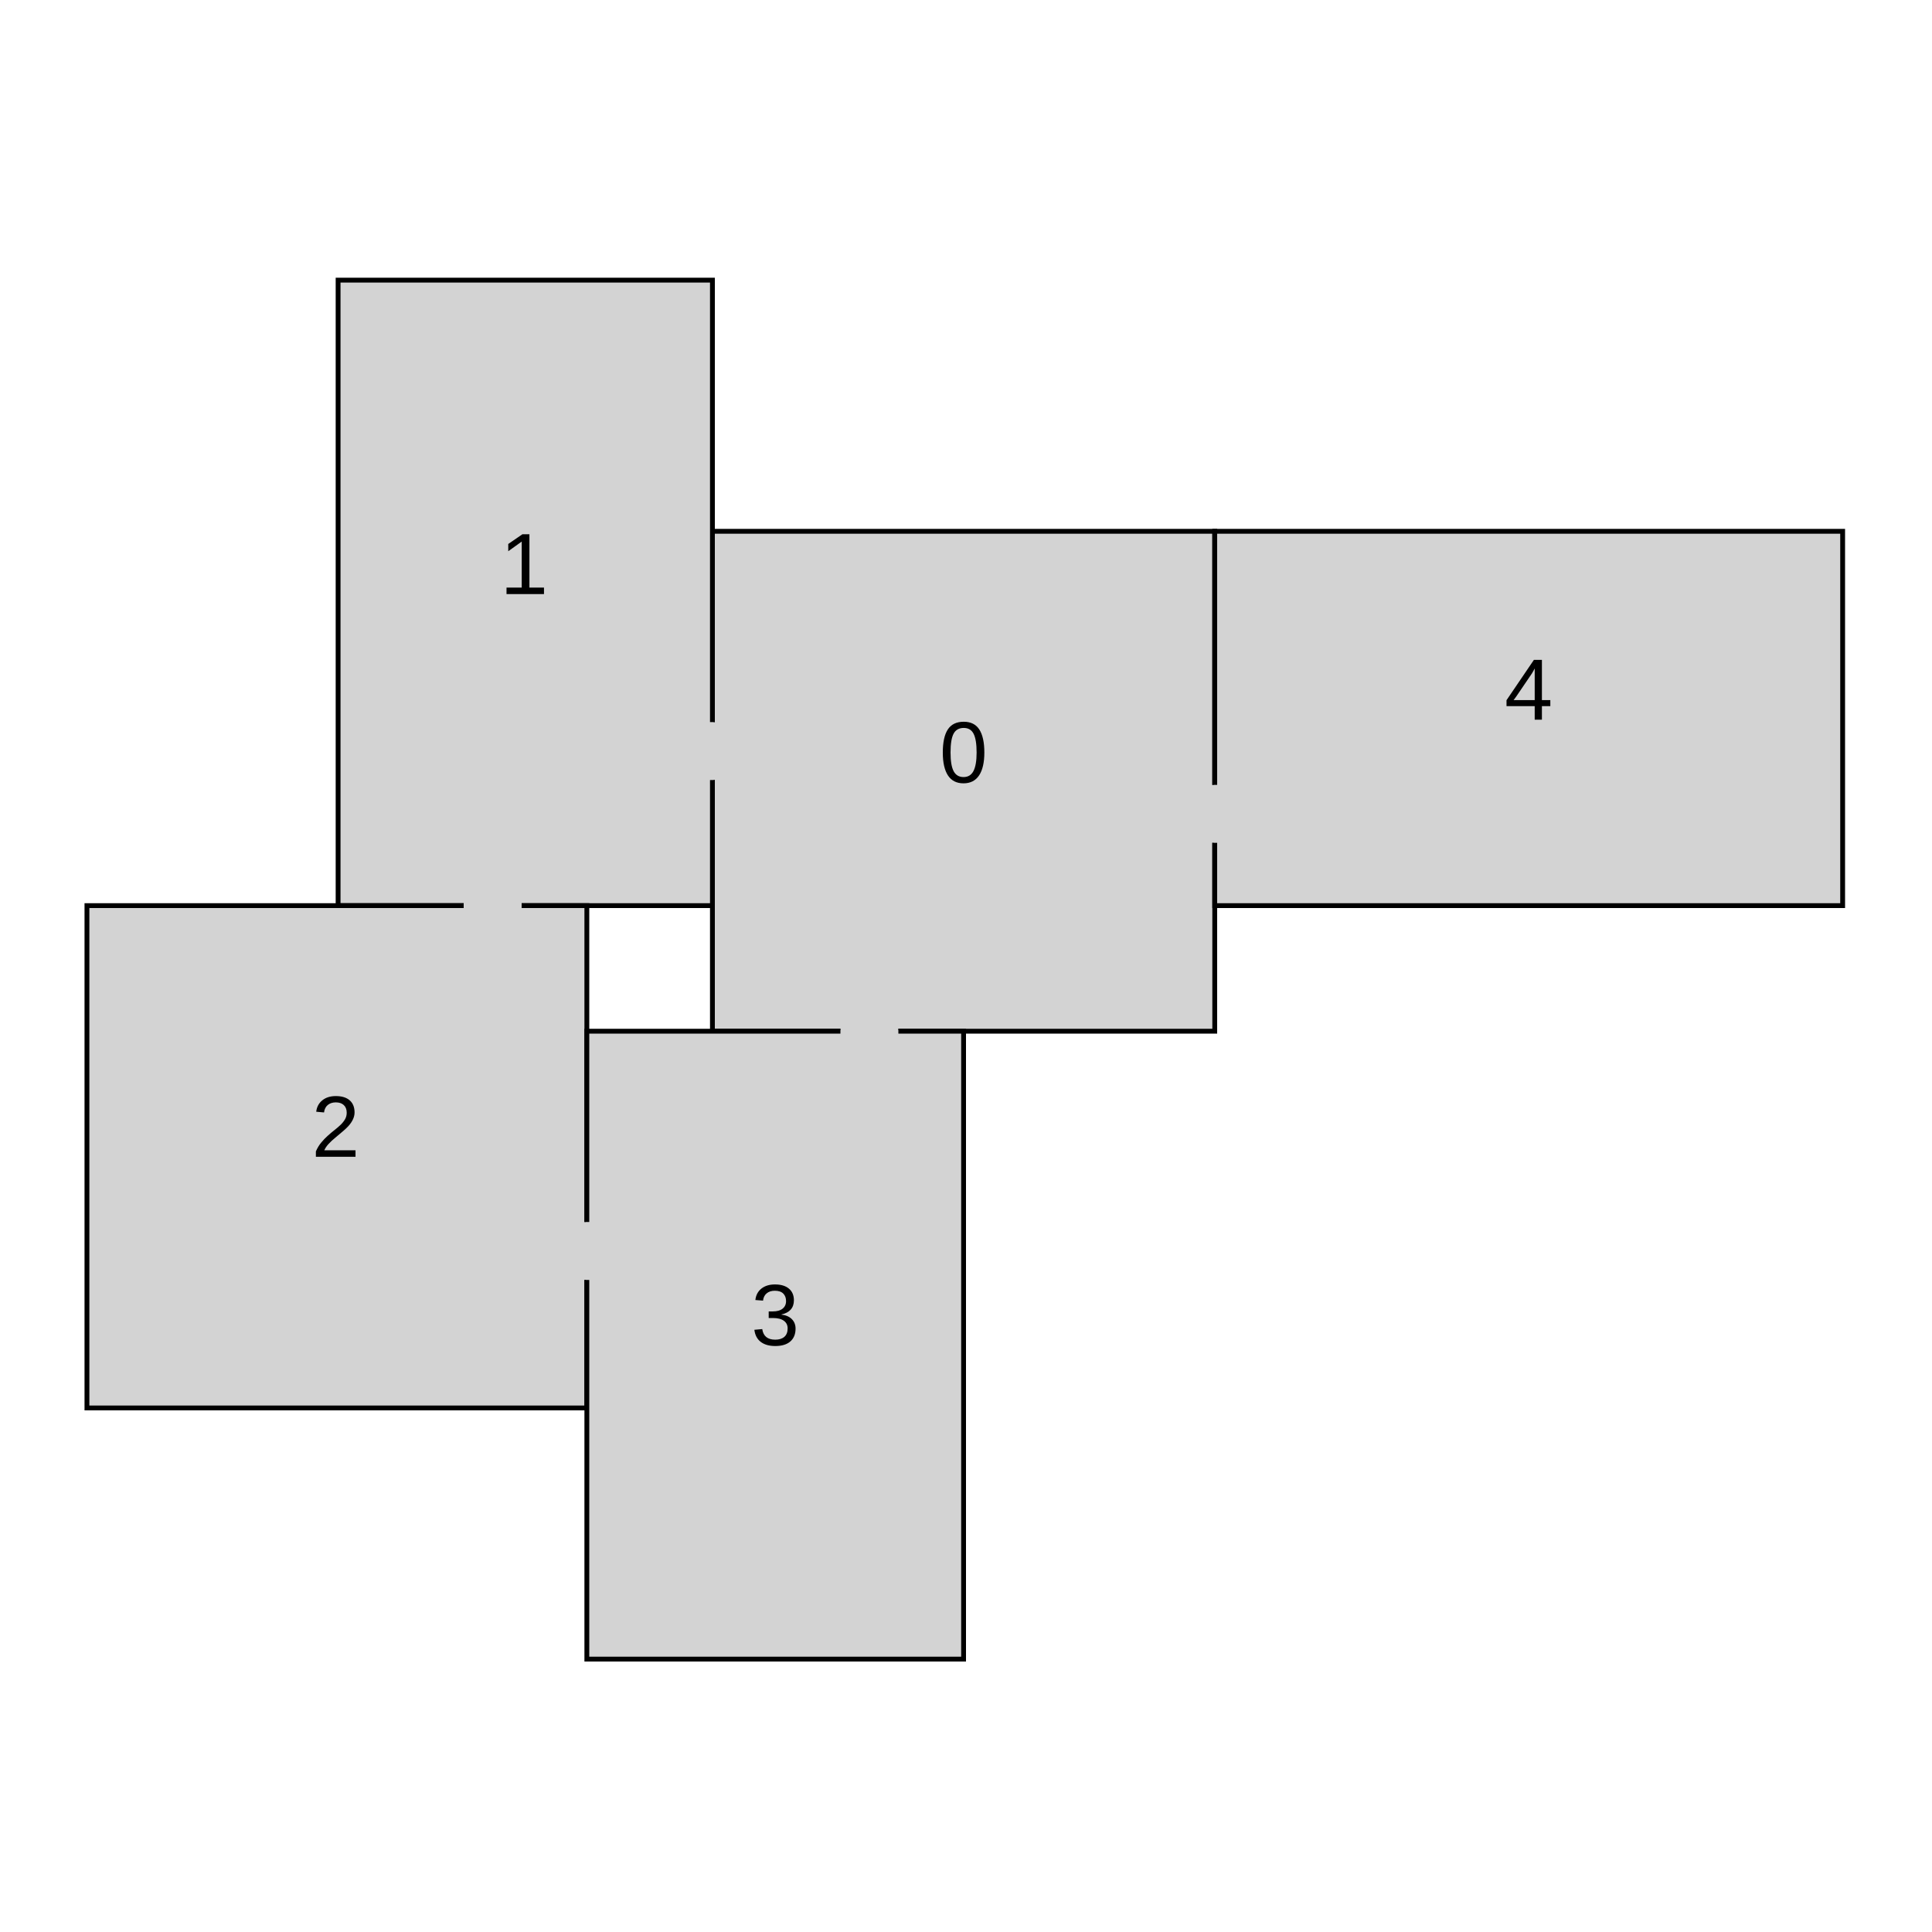
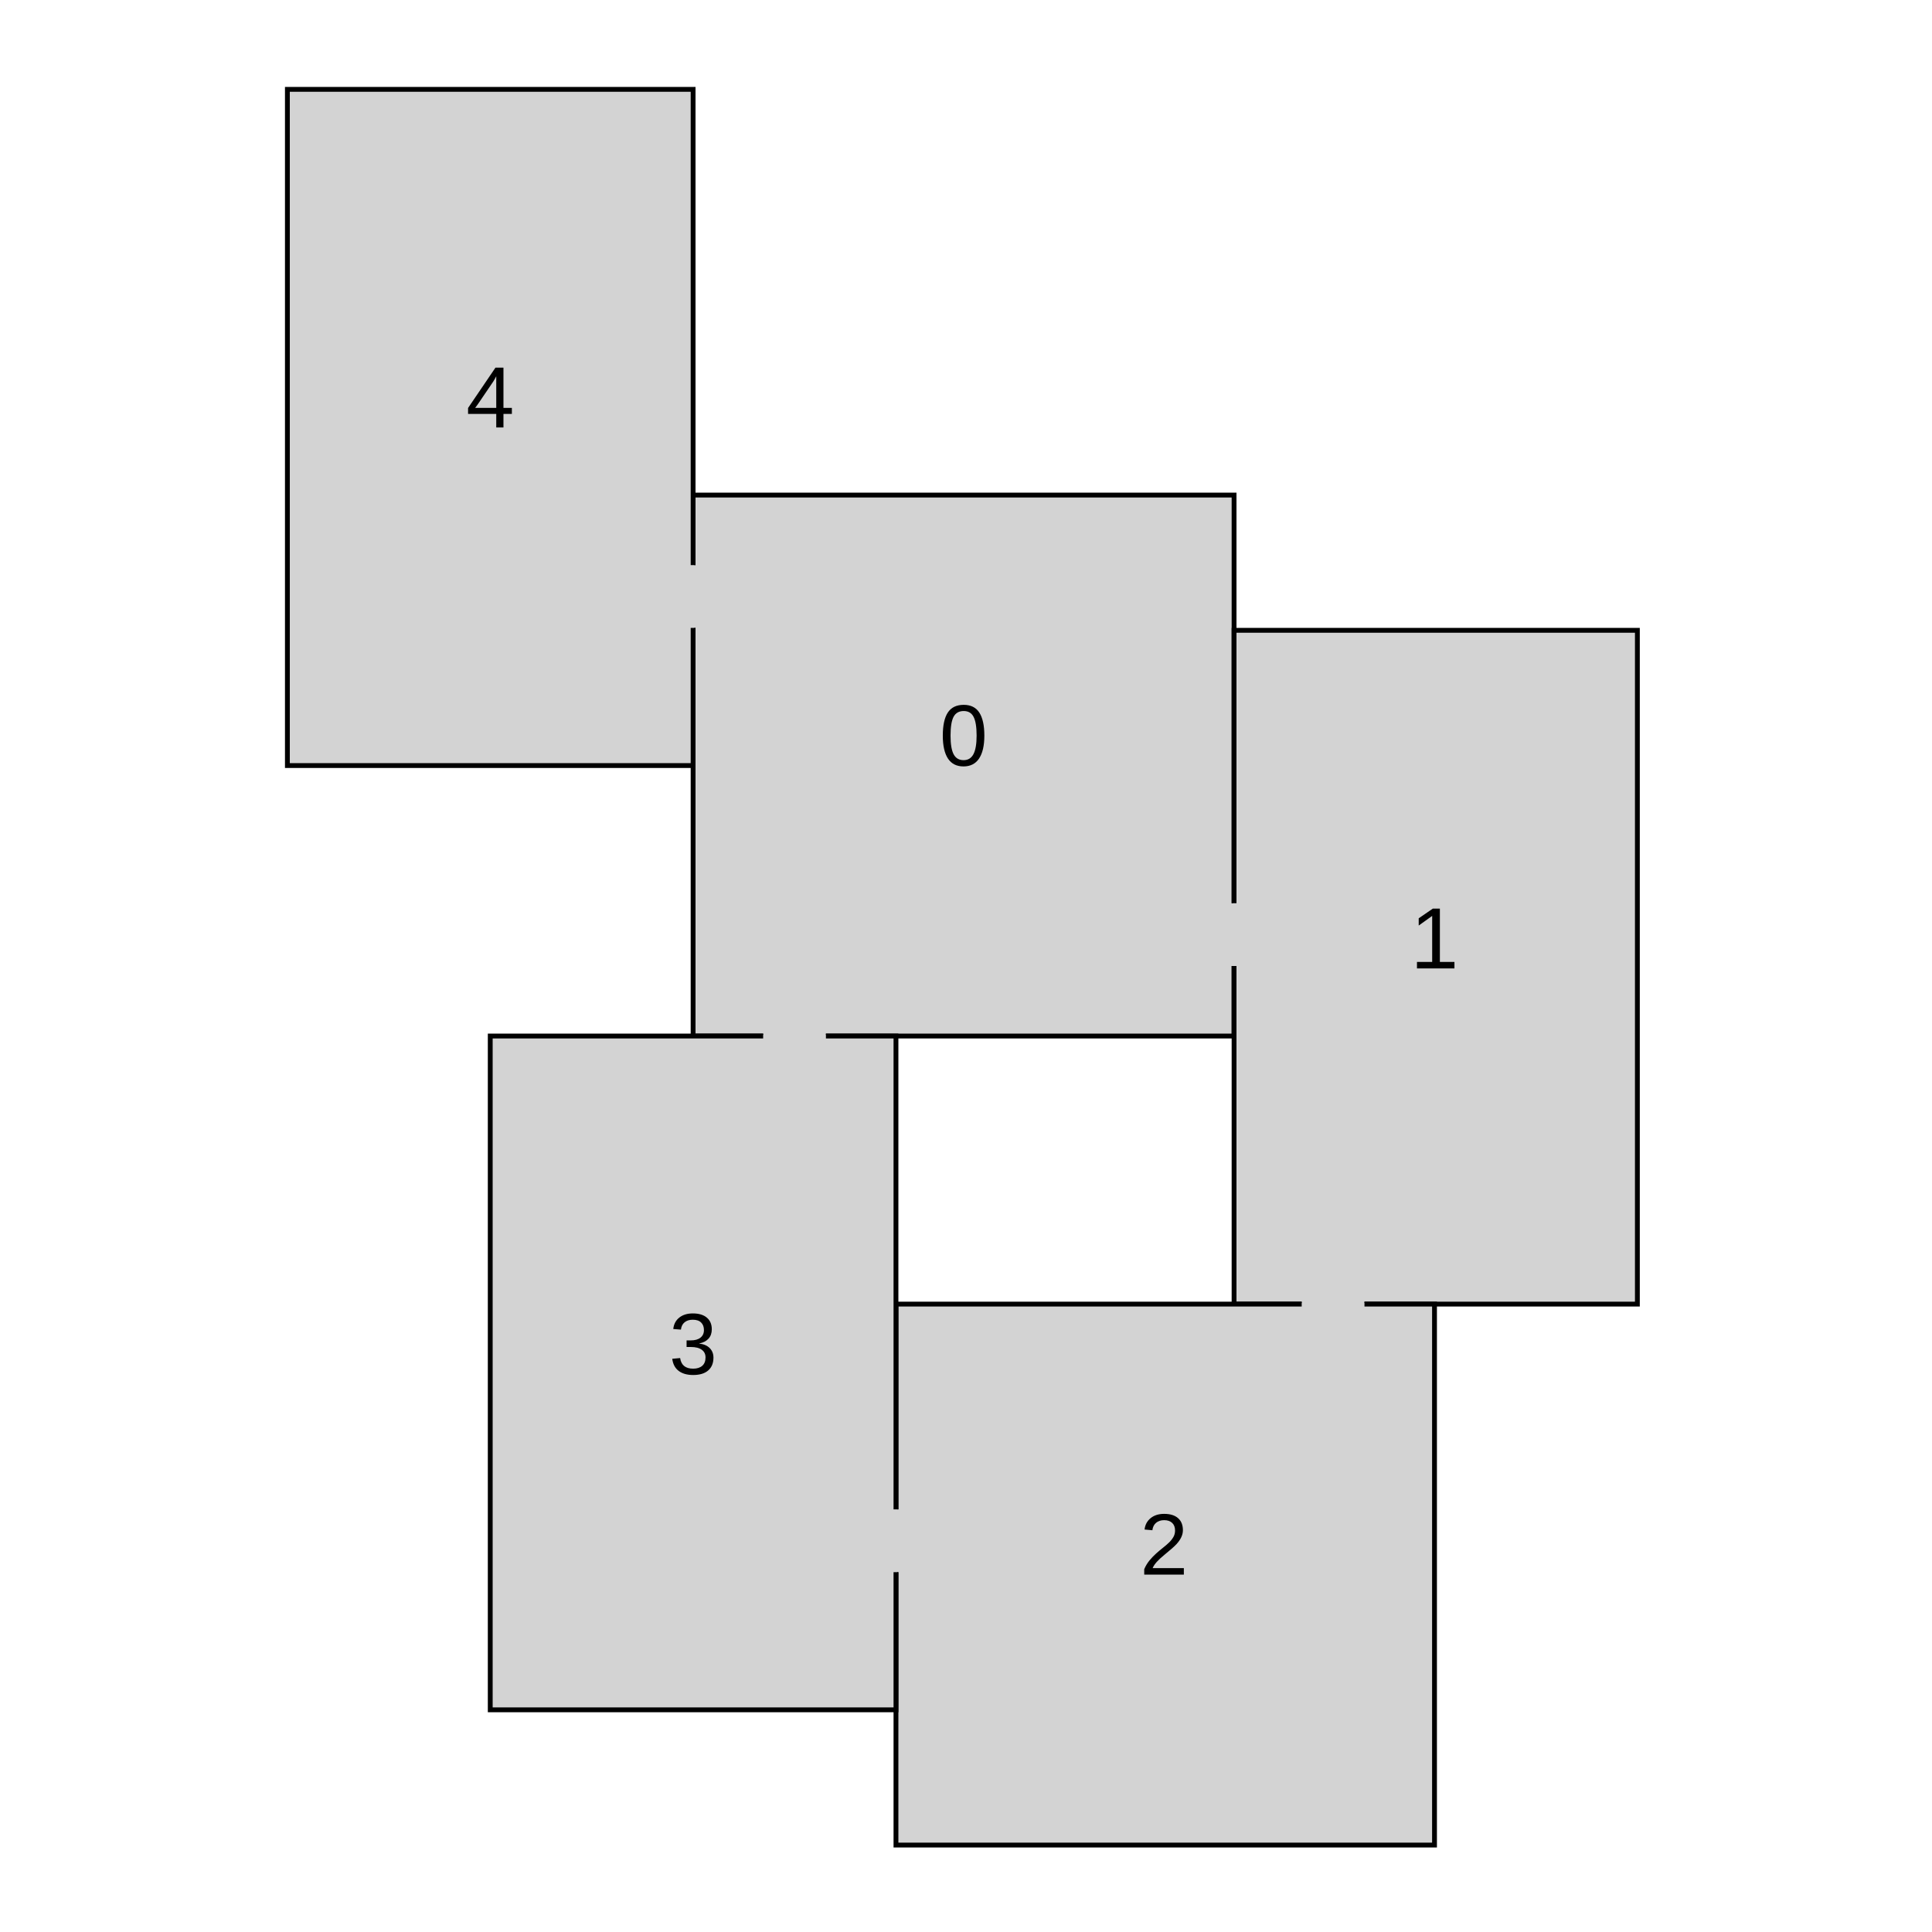
<svg xmlns="http://www.w3.org/2000/svg" viewBox="0 0 800 800">
-   <polygon points="295,427 295,220 503,220 503,427 " style="fill:rgb(211,211,211);stroke:rgb(211,211,211)" />
-   <path d="M 503 350 L 503 427 L 373 427 M 347 427 L 295 427 L 295 324 M 295 298 L 295 220 L 503 220 L 503 324 M 503 350 " fill="none" stroke="black" stroke-linecap="square" stroke-width="2" />
-   <text x="399" y="324" alignment-baseline="middle" text-anchor="middle" style="font-family: arial;" font-size="36">0</text>
-   <polygon points="140,375 140,116 295,116 295,375 " style="fill:rgb(211,211,211);stroke:rgb(211,211,211)" />
-   <path d="M 295 324 L 295 375 L 217 375 M 191 375 L 140 375 L 140 116 L 295 116 L 295 298 M 295 324 " fill="none" stroke="black" stroke-linecap="square" stroke-width="2" />
-   <text x="217" y="246" alignment-baseline="middle" text-anchor="middle" style="font-family: arial;" font-size="36">1</text>
-   <polygon points="36,375 243,375 243,583 36,583 " style="fill:rgb(211,211,211);stroke:rgb(211,211,211)" />
-   <path d="M 243 583 L 36 583 L 36 375 L 191 375 M 217 375 L 243 375 L 243 505 M 243 531 L 243 583 " fill="none" stroke="black" stroke-linecap="square" stroke-width="2" />
-   <text x="139" y="479" alignment-baseline="middle" text-anchor="middle" style="font-family: arial;" font-size="36">2</text>
-   <polygon points="243,687 243,427 399,427 399,687 " style="fill:rgb(211,211,211);stroke:rgb(211,211,211)" />
-   <path d="M 399 427 L 399 687 L 243 687 L 243 531 M 243 505 L 243 427 L 347 427 M 373 427 L 399 427 " fill="none" stroke="black" stroke-linecap="square" stroke-width="2" />
-   <text x="321" y="557" alignment-baseline="middle" text-anchor="middle" style="font-family: arial;" font-size="36">3</text>
-   <polygon points="503,220 763,220 763,375 503,375 " style="fill:rgb(211,211,211);stroke:rgb(211,211,211)" />
-   <path d="M 763 375 L 503 375 L 503 350 M 503 324 L 503 220 L 763 220 L 763 375 " fill="none" stroke="black" stroke-linecap="square" stroke-width="2" />
-   <text x="633" y="298" alignment-baseline="middle" text-anchor="middle" style="font-family: arial;" font-size="36">4</text>
+   <polygon points="287,429 287,205 511,205 511,429 " style="fill:rgb(211,211,211);stroke:rgb(211,211,211)" />
+   <path d="M 511 401 L 511 429 L 343 429 M 315 429 L 287 429 L 287 261 M 287 233 L 287 205 L 511 205 L 511 373 M 511 401 " fill="none" stroke="black" stroke-linecap="square" stroke-width="2" />
+   <text x="399" y="317" alignment-baseline="middle" text-anchor="middle" style="font-family: arial;" font-size="36">0</text>
+   <polygon points="511,540 511,261 678,261 678,540 " style="fill:rgb(211,211,211);stroke:rgb(211,211,211)" />
+   <path d="M 678 261 L 678 540 L 566 540 M 538 540 L 511 540 L 511 401 M 511 373 L 511 261 L 678 261 " fill="none" stroke="black" stroke-linecap="square" stroke-width="2" />
+   <text x="594" y="401" alignment-baseline="middle" text-anchor="middle" style="font-family: arial;" font-size="36">1</text>
+   <polygon points="371,764 371,540 594,540 594,764 " style="fill:rgb(211,211,211);stroke:rgb(211,211,211)" />
+   <path d="M 594 540 L 594 764 L 371 764 L 371 652 M 371 624 L 371 540 L 538 540 M 566 540 L 594 540 " fill="none" stroke="black" stroke-linecap="square" stroke-width="2" />
+   <text x="482" y="652" alignment-baseline="middle" text-anchor="middle" style="font-family: arial;" font-size="36">2</text>
+   <polygon points="203,708 203,429 371,429 371,708 " style="fill:rgb(211,211,211);stroke:rgb(211,211,211)" />
+   <path d="M 371 652 L 371 708 L 203 708 L 203 429 L 315 429 M 343 429 L 371 429 L 371 624 M 371 652 " fill="none" stroke="black" stroke-linecap="square" stroke-width="2" />
+   <text x="287" y="569" alignment-baseline="middle" text-anchor="middle" style="font-family: arial;" font-size="36">3</text>
+   <polygon points="119,317 119,37 287,37 287,317 " style="fill:rgb(211,211,211);stroke:rgb(211,211,211)" />
+   <path d="M 287 261 L 287 317 L 119 317 L 119 37 L 287 37 L 287 233 M 287 261 " fill="none" stroke="black" stroke-linecap="square" stroke-width="2" />
+   <text x="203" y="177" alignment-baseline="middle" text-anchor="middle" style="font-family: arial;" font-size="36">4</text>
</svg>
